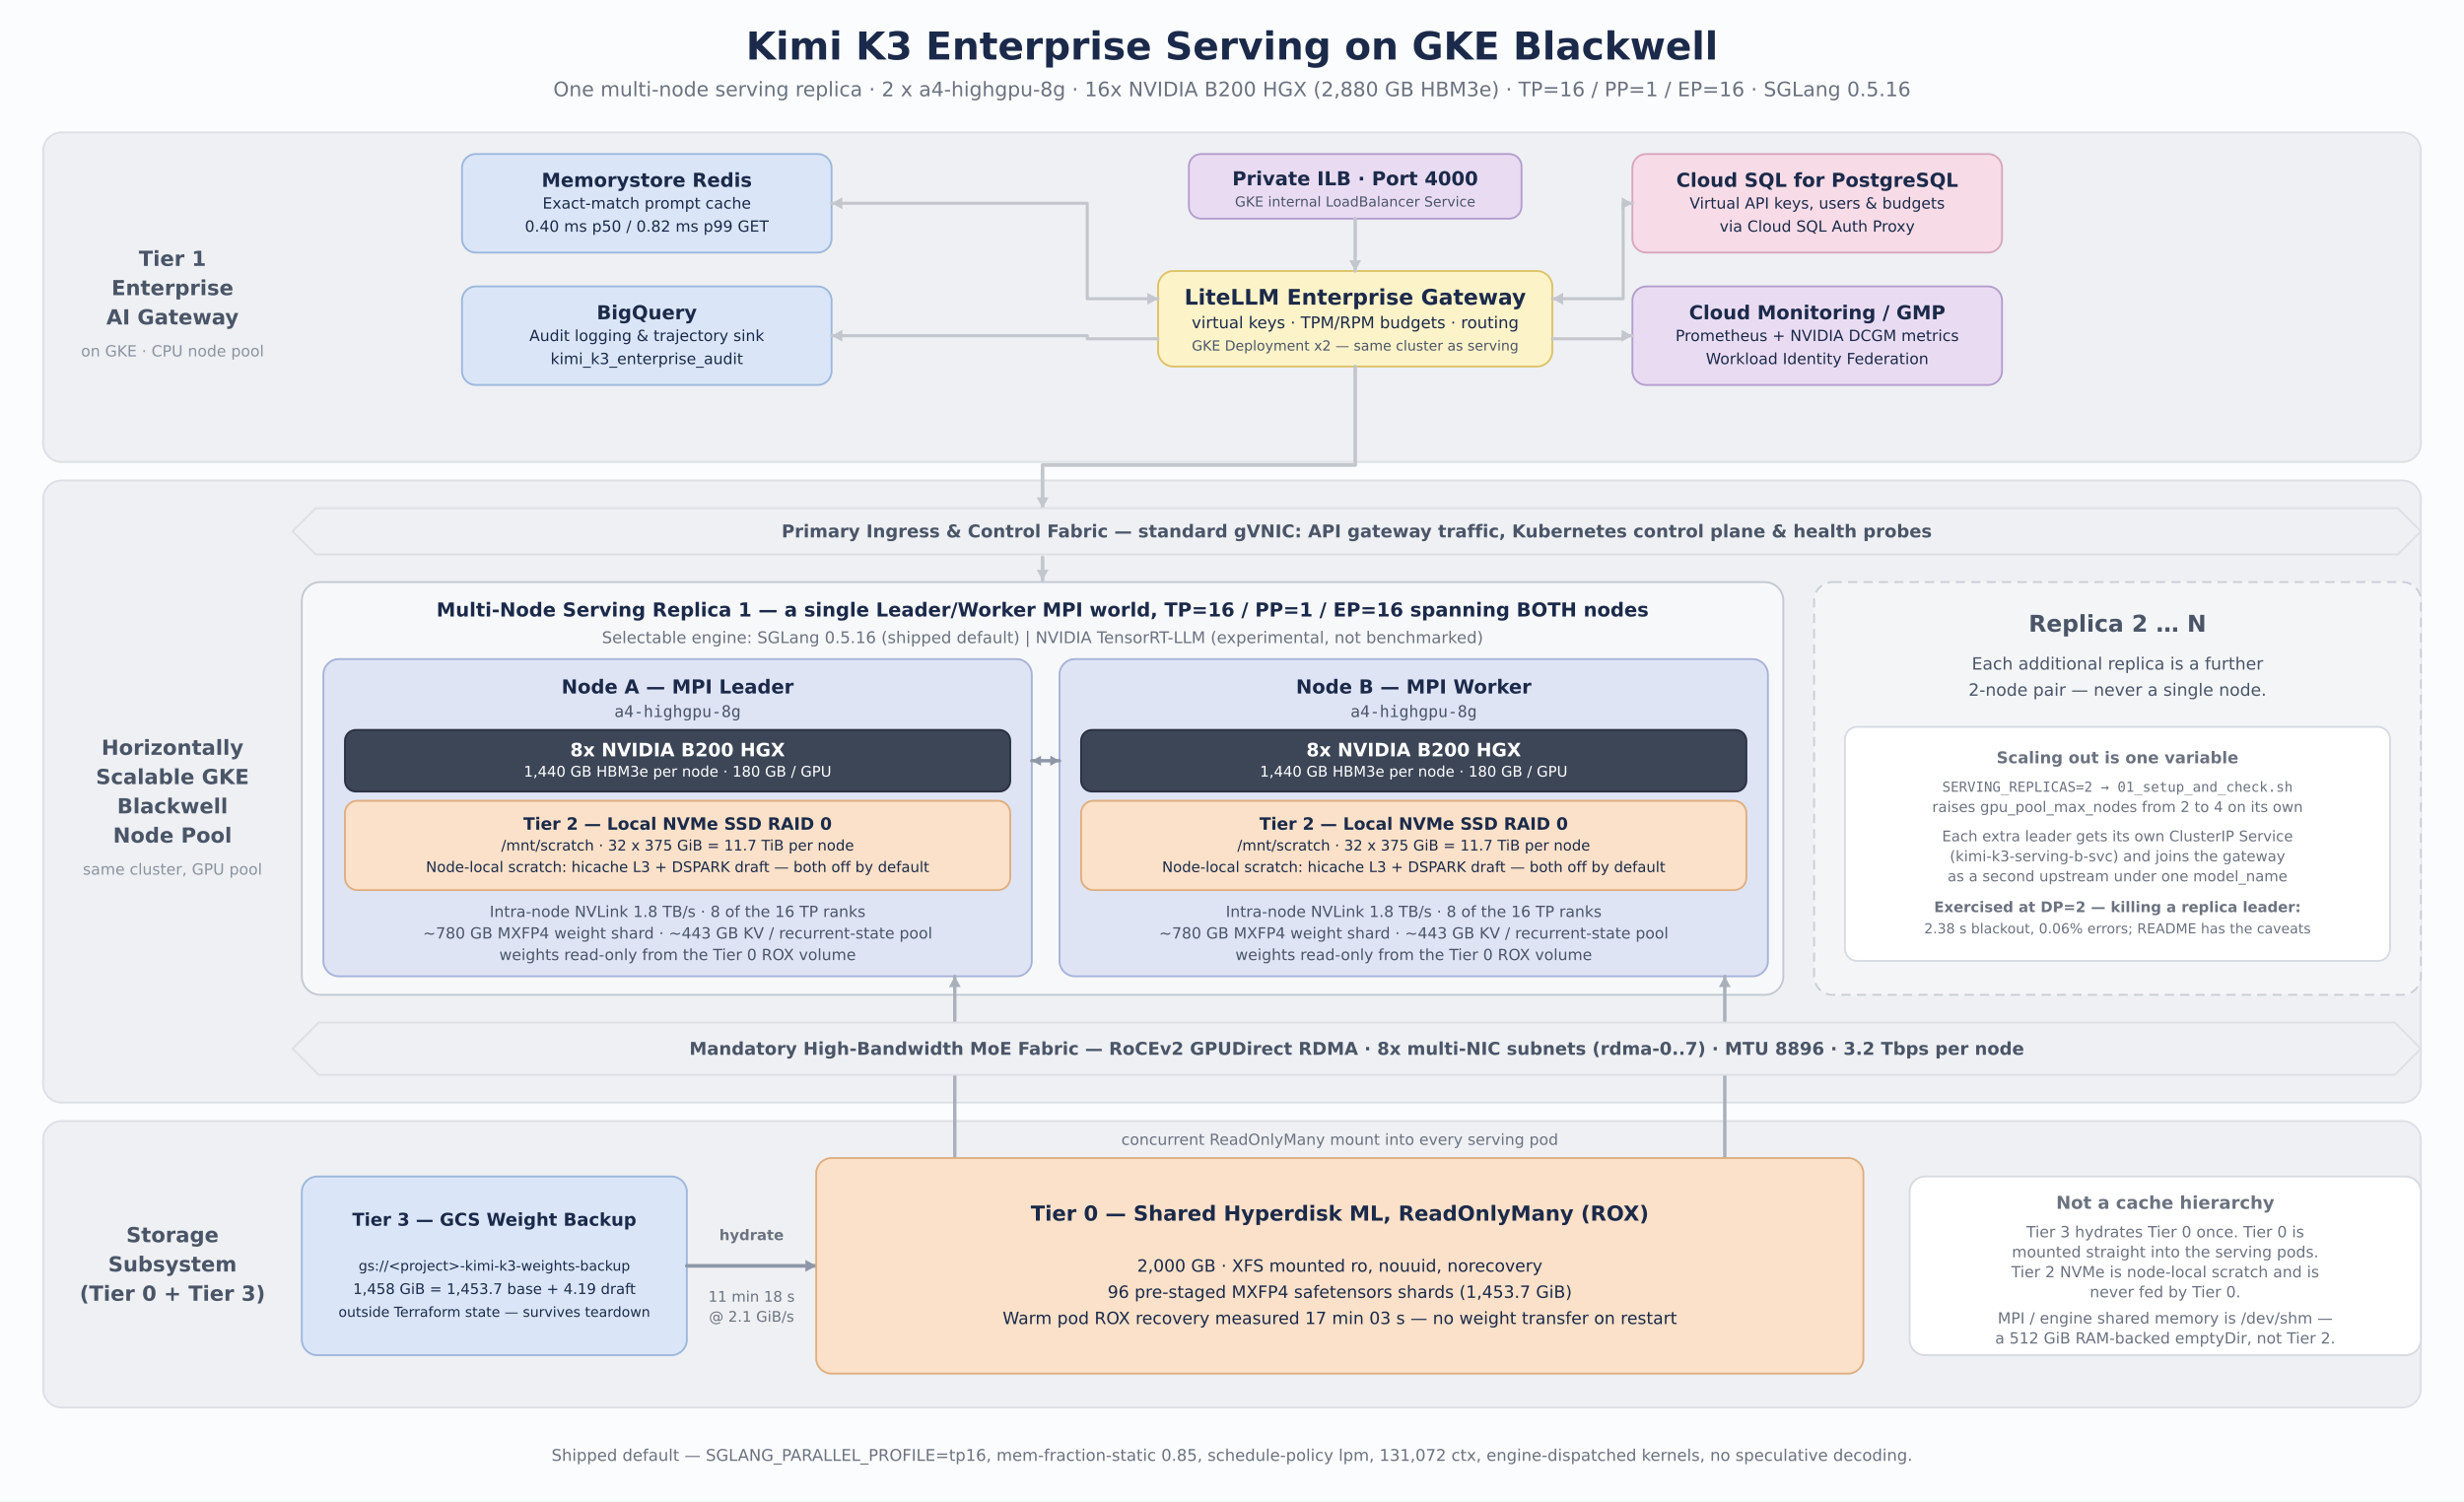
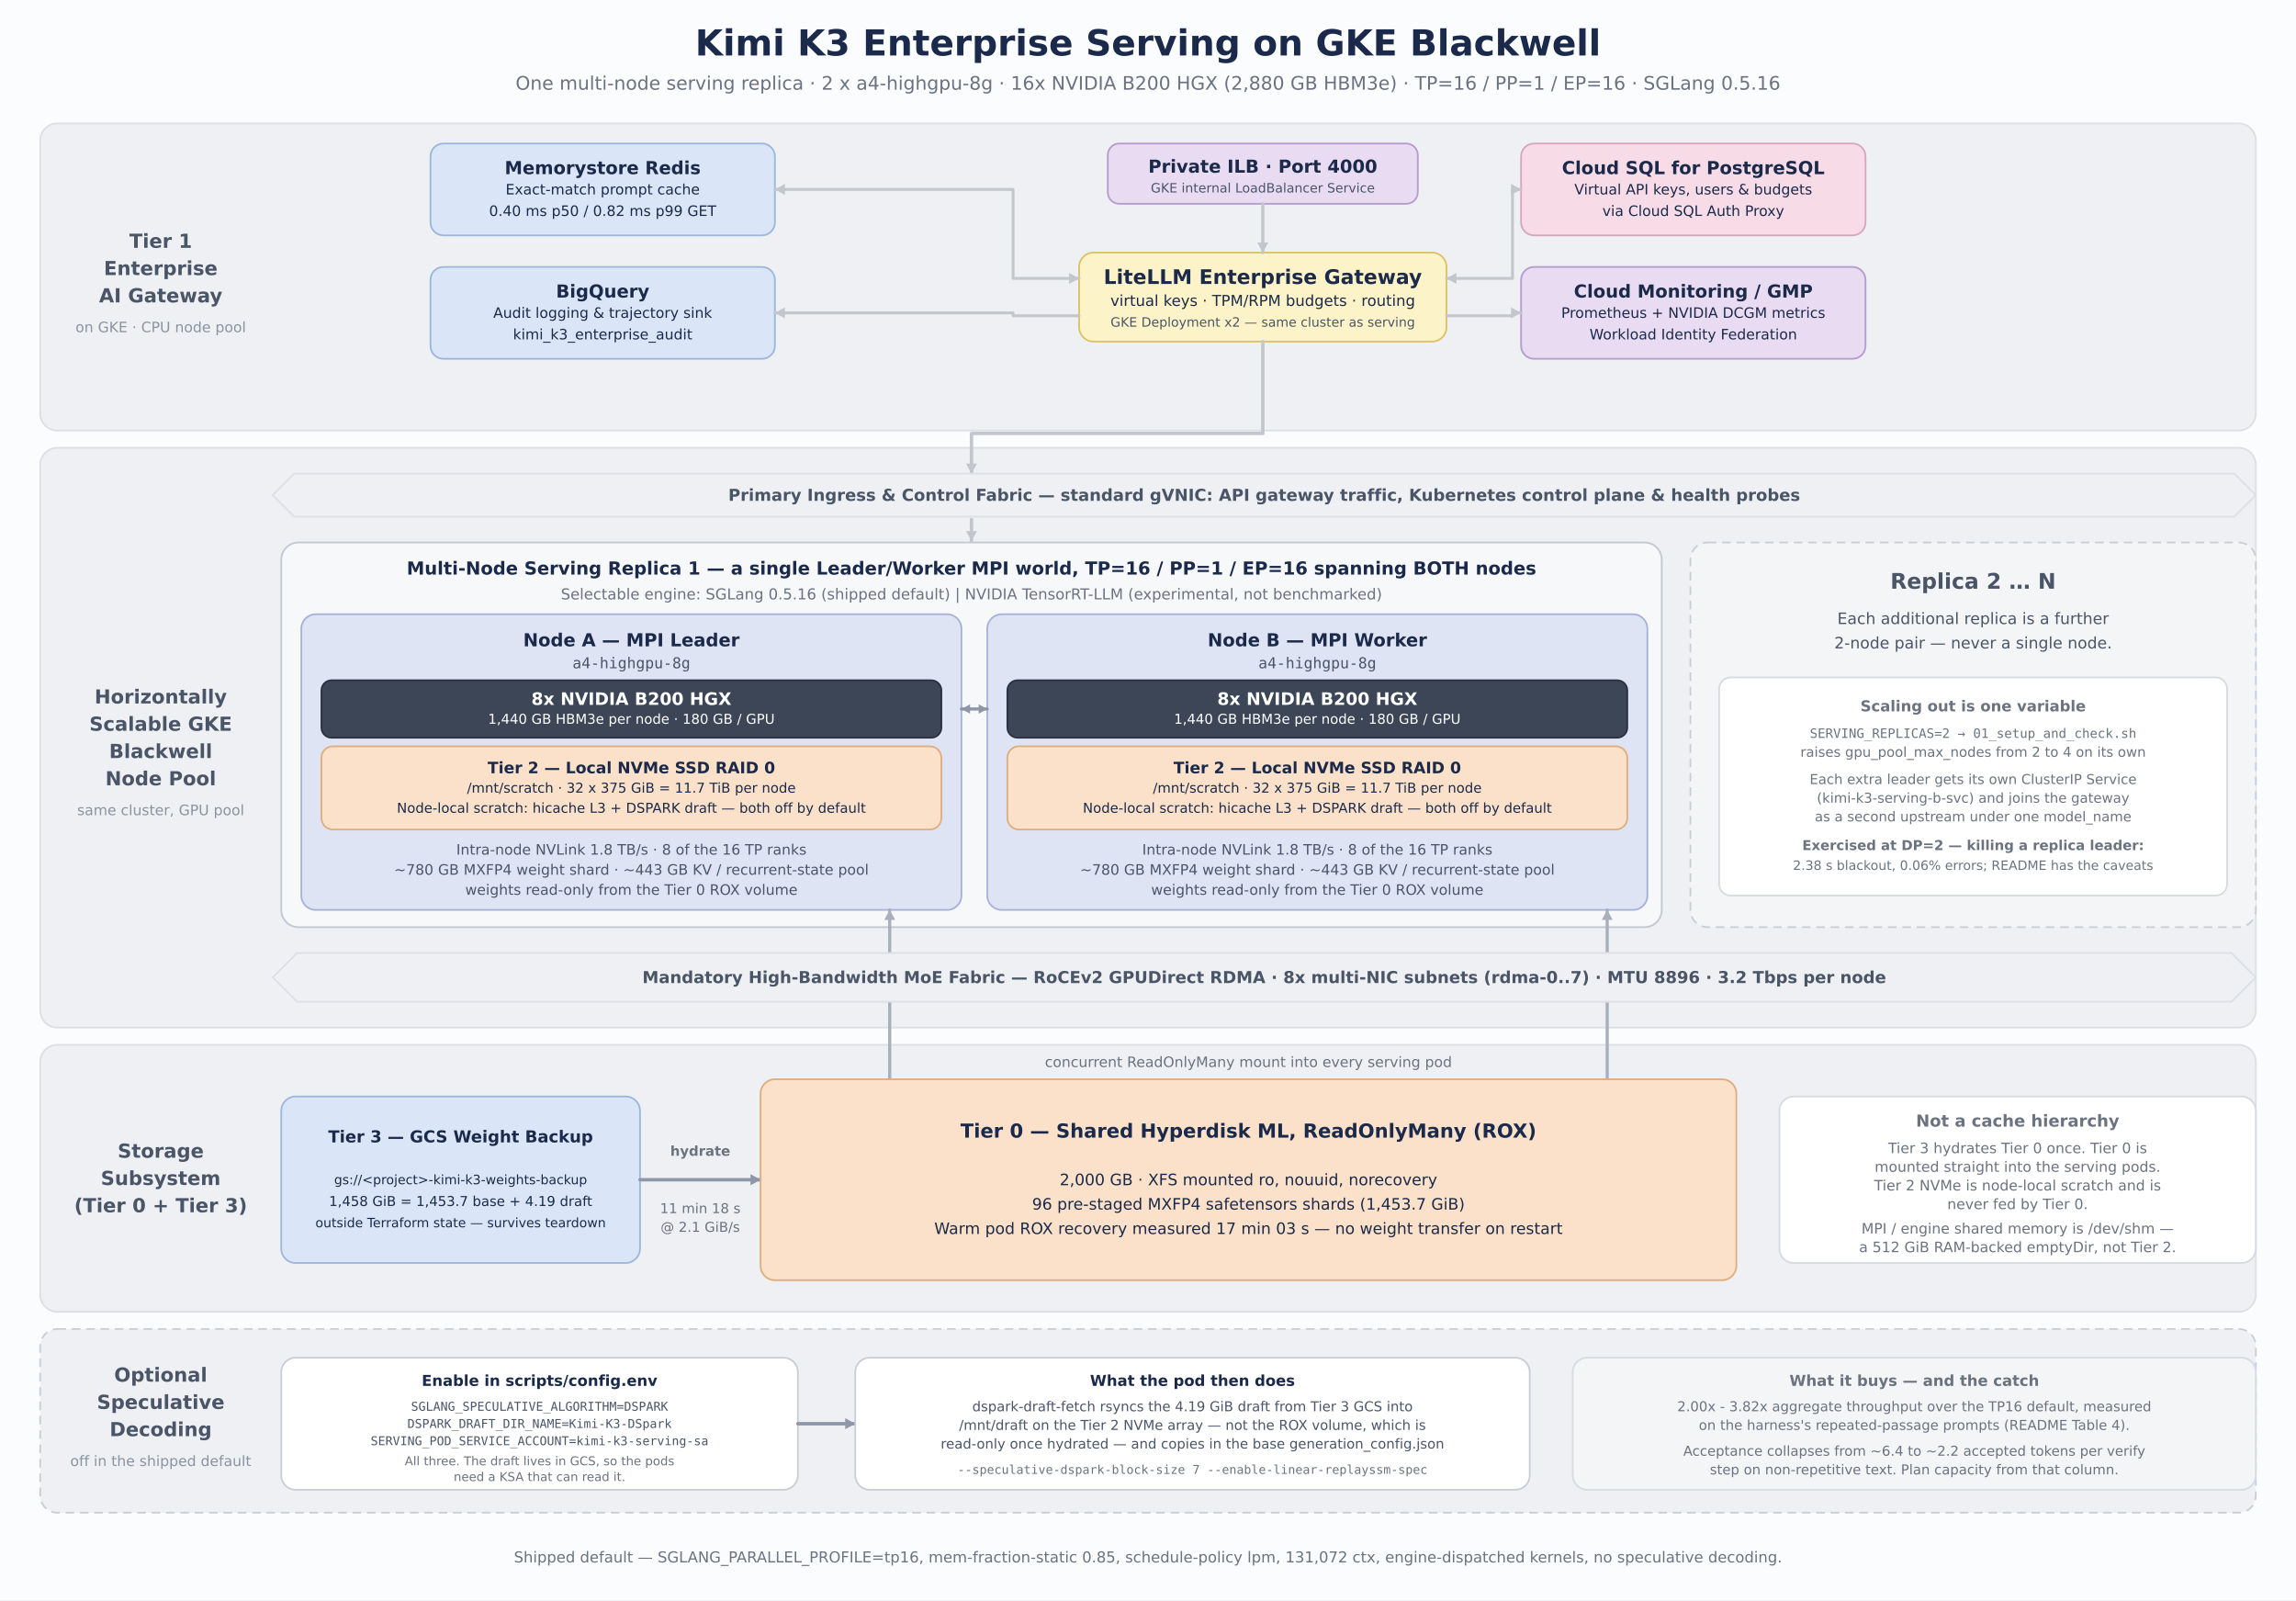
- <svg xmlns="http://www.w3.org/2000/svg" width="1600" height="975" viewBox="0 0 1600 975" font-family="DejaVu Sans, Helvetica, Arial, sans-serif">
-   <rect width="1600" height="975" fill="#fbfcfd" />
+ <svg xmlns="http://www.w3.org/2000/svg" width="1600" height="1115" viewBox="0 0 1600 1115" font-family="DejaVu Sans, Helvetica, Arial, sans-serif">
+   <rect width="1600" height="1115" fill="#fbfcfd" />
  <text x="800.0" y="30" font-size="25" fill="#1b2a4a" text-anchor="middle" dominant-baseline="central" font-weight="bold">Kimi K3 Enterprise Serving on GKE Blackwell</text>
  <text x="800.0" y="58" font-size="13" fill="#6b7280" text-anchor="middle" dominant-baseline="central">One multi-node serving replica  ·  2 x a4-highgpu-8g  ·  16x NVIDIA B200 HGX (2,880 GB HBM3e)  ·  TP=16 / PP=1 / EP=16  ·  SGLang 0.5.16</text>
  <rect x="28" y="86" width="1544" height="214" rx="12" fill="#eef0f3" stroke="#dcdfe4" stroke-width="1.2" />
  <text x="112" y="168.0" font-size="13.5" fill="#4a5568" text-anchor="middle" dominant-baseline="central" font-weight="bold">Tier 1</text>
  <text x="112" y="187.0" font-size="13.5" fill="#4a5568" text-anchor="middle" dominant-baseline="central" font-weight="bold">Enterprise</text>
  <text x="112" y="206.0" font-size="13.5" fill="#4a5568" text-anchor="middle" dominant-baseline="central" font-weight="bold">AI Gateway</text>
  <text x="112" y="228.0" font-size="10" fill="#8a93a0" text-anchor="middle" dominant-baseline="central">on GKE · CPU node pool</text>
  <rect x="28" y="312" width="1544" height="404" rx="12" fill="#eef0f3" stroke="#dcdfe4" stroke-width="1.2" />
  <text x="112" y="485.5" font-size="13.5" fill="#4a5568" text-anchor="middle" dominant-baseline="central" font-weight="bold">Horizontally</text>
  <text x="112" y="504.5" font-size="13.5" fill="#4a5568" text-anchor="middle" dominant-baseline="central" font-weight="bold">Scalable GKE</text>
  <text x="112" y="523.5" font-size="13.5" fill="#4a5568" text-anchor="middle" dominant-baseline="central" font-weight="bold">Blackwell</text>
  <text x="112" y="542.5" font-size="13.5" fill="#4a5568" text-anchor="middle" dominant-baseline="central" font-weight="bold">Node Pool</text>
  <text x="112" y="564.5" font-size="10" fill="#8a93a0" text-anchor="middle" dominant-baseline="central">same cluster, GPU pool</text>
  <rect x="28" y="728" width="1544" height="186" rx="12" fill="#eef0f3" stroke="#dcdfe4" stroke-width="1.2" />
  <text x="112" y="802.0" font-size="13.5" fill="#4a5568" text-anchor="middle" dominant-baseline="central" font-weight="bold">Storage</text>
  <text x="112" y="821.0" font-size="13.5" fill="#4a5568" text-anchor="middle" dominant-baseline="central" font-weight="bold">Subsystem</text>
  <text x="112" y="840.0" font-size="13.5" fill="#4a5568" text-anchor="middle" dominant-baseline="central" font-weight="bold">(Tier 0 + Tier 3)</text>
  <rect x="772" y="100" width="216" height="42" rx="8" fill="#e9dcf2" stroke="#b49ccd" stroke-width="1.2" />
  <text x="880" y="116.0" font-size="12.5" fill="#1b2a4a" text-anchor="middle" dominant-baseline="central" font-weight="bold">Private ILB  ·  Port 4000</text>
  <text x="880" y="131.0" font-size="9" fill="#4a5568" text-anchor="middle" dominant-baseline="central">GKE internal LoadBalancer Service</text>
  <rect x="752" y="176" width="256" height="62" rx="10" fill="#fdf3c9" stroke="#dcc264" stroke-width="1.2" />
  <text x="880" y="193.0" font-size="14" fill="#1b2a4a" text-anchor="middle" dominant-baseline="central" font-weight="bold">LiteLLM Enterprise Gateway</text>
  <text x="880" y="209.5" font-size="10.5" fill="#1b2a4a" text-anchor="middle" dominant-baseline="central">virtual keys · TPM/RPM budgets · routing</text>
  <text x="880" y="224.5" font-size="9" fill="#4a5568" text-anchor="middle" dominant-baseline="central">GKE Deployment x2 — same cluster as serving</text>
  <polyline points="880,142 880,176" fill="none" stroke="#c3c7cd" stroke-width="2.2" stroke-linejoin="round" stroke-linecap="round" />
  <polygon points="880,176 876.15,169.0 883.85,169.0" fill="#c3c7cd" />
  <rect x="300" y="100" width="240" height="64" rx="9" fill="#dae6f7" stroke="#9cb7dc" stroke-width="1.2" />
  <text x="420" y="117.0" font-size="12.5" fill="#1b2a4a" text-anchor="middle" dominant-baseline="central" font-weight="bold">Memorystore Redis</text>
  <text x="420" y="132.0" font-size="10" fill="#1b2a4a" text-anchor="middle" dominant-baseline="central">Exact-match prompt cache</text>
  <text x="420" y="147.0" font-size="10" fill="#1b2a4a" text-anchor="middle" dominant-baseline="central">0.40 ms p50 / 0.82 ms p99 GET</text>
  <polyline points="752,194 706,194 706,132 540,132" fill="none" stroke="#c3c7cd" stroke-width="2.0" stroke-linejoin="round" stroke-linecap="round" />
  <polygon points="540,132 547.0,128.15 547.0,135.85" fill="#c3c7cd" />
  <polygon points="752,194 745.0,197.85 745.0,190.15" fill="#c3c7cd" />
  <rect x="300" y="186" width="240" height="64" rx="9" fill="#dae6f7" stroke="#9cb7dc" stroke-width="1.2" />
  <text x="420" y="203.0" font-size="12.5" fill="#1b2a4a" text-anchor="middle" dominant-baseline="central" font-weight="bold">BigQuery</text>
  <text x="420" y="218.0" font-size="10" fill="#1b2a4a" text-anchor="middle" dominant-baseline="central">Audit logging &amp; trajectory sink</text>
  <text x="420" y="233.0" font-size="10" fill="#1b2a4a" text-anchor="middle" dominant-baseline="central">kimi_k3_enterprise_audit</text>
  <polyline points="752,220 706,220 706,218 540,218" fill="none" stroke="#c3c7cd" stroke-width="2.0" stroke-linejoin="round" stroke-linecap="round" />
  <polygon points="540,218 547.0,214.15 547.0,221.85" fill="#c3c7cd" />
  <rect x="1060" y="100" width="240" height="64" rx="9" fill="#f7dce7" stroke="#d8a6bc" stroke-width="1.2" />
  <text x="1180" y="117.0" font-size="12.5" fill="#1b2a4a" text-anchor="middle" dominant-baseline="central" font-weight="bold">Cloud SQL for PostgreSQL</text>
  <text x="1180" y="132.0" font-size="10" fill="#1b2a4a" text-anchor="middle" dominant-baseline="central">Virtual API keys, users &amp; budgets</text>
  <text x="1180" y="147.0" font-size="10" fill="#1b2a4a" text-anchor="middle" dominant-baseline="central">via Cloud SQL Auth Proxy</text>
  <polyline points="1008,194 1054,194 1054,132 1060,132" fill="none" stroke="#c3c7cd" stroke-width="2.0" stroke-linejoin="round" stroke-linecap="round" />
  <polygon points="1060,132 1053.0,135.85 1053.0,128.15" fill="#c3c7cd" />
  <polygon points="1008,194 1015.0,190.15 1015.0,197.85" fill="#c3c7cd" />
  <rect x="1060" y="186" width="240" height="64" rx="9" fill="#e9dcf2" stroke="#b49ccd" stroke-width="1.2" />
  <text x="1180" y="203.0" font-size="12.5" fill="#1b2a4a" text-anchor="middle" dominant-baseline="central" font-weight="bold">Cloud Monitoring / GMP</text>
  <text x="1180" y="218.0" font-size="10" fill="#1b2a4a" text-anchor="middle" dominant-baseline="central">Prometheus + NVIDIA DCGM metrics</text>
  <text x="1180" y="233.0" font-size="10" fill="#1b2a4a" text-anchor="middle" dominant-baseline="central">Workload Identity Federation</text>
  <polyline points="1008,220 1054,220 1054,218 1060,218" fill="none" stroke="#c3c7cd" stroke-width="2.0" stroke-linejoin="round" stroke-linecap="round" />
  <polygon points="1060,218 1053.0,221.85 1053.0,214.15" fill="#c3c7cd" />
  <polyline points="880,238 880,302 677,302 677,330" fill="none" stroke="#c3c7cd" stroke-width="2.4" stroke-linejoin="round" stroke-linecap="round" />
  <polygon points="677,330 673.15,323.0 680.85,323.0" fill="#c3c7cd" />
  <polygon points="190,345.0 205.0,330 1557.0,330 1572,345.0 1557.0,360 205.0,360" fill="#eef0f3" stroke="#dcdfe4" stroke-width="1.2" />
  <text x="881.0" y="345.0" font-size="11.5" fill="#4a5568" text-anchor="middle" dominant-baseline="central" font-weight="bold">Primary Ingress &amp; Control Fabric  —  standard gVNIC: API gateway traffic, Kubernetes control plane &amp; health probes</text>
  <polyline points="677,362 677,377" fill="none" stroke="#c3c7cd" stroke-width="2.4" stroke-linejoin="round" stroke-linecap="round" />
  <polygon points="677,377 673.15,370.0 680.85,370.0" fill="#c3c7cd" />
  <rect x="196" y="378" width="962" height="268" rx="12" fill="#f7f8fa" stroke="#c2c8d2" stroke-width="1.2" />
  <text x="677" y="396" font-size="12.5" fill="#1b2a4a" text-anchor="middle" dominant-baseline="central" font-weight="bold">Multi-Node Serving Replica 1  —  a single Leader/Worker MPI world, TP=16 / PP=1 / EP=16 spanning BOTH nodes</text>
  <text x="677" y="414" font-size="10.5" fill="#6b7280" text-anchor="middle" dominant-baseline="central">Selectable engine:  SGLang 0.5.16  (shipped default)   |   NVIDIA TensorRT-LLM  (experimental, not benchmarked)</text>
  <rect x="210" y="428" width="460" height="206" rx="10" fill="#dfe4f5" stroke="#a6b2d8" stroke-width="1.2" />
  <text x="440" y="446" font-size="12.5" fill="#1b2a4a" text-anchor="middle" dominant-baseline="central" font-weight="bold">Node A  —  MPI Leader</text>
  <text x="440" y="462" font-size="10.5" fill="#4a5568" text-anchor="middle" dominant-baseline="central" font-family="DejaVu Sans Mono, monospace">a4-highgpu-8g</text>
  <rect x="224" y="474" width="432" height="40" rx="7" fill="#3c4657" stroke="#2a3140" stroke-width="1.2" />
  <text x="440" y="487.0" font-size="12" fill="#ffffff" text-anchor="middle" dominant-baseline="central" font-weight="bold">8x NVIDIA B200 HGX</text>
  <text x="440" y="501.0" font-size="9.5" fill="#ffffff" text-anchor="middle" dominant-baseline="central">1,440 GB HBM3e per node  ·  180 GB / GPU</text>
  <rect x="224" y="520" width="432" height="58" rx="8" fill="#fbe1c9" stroke="#dfae7e" stroke-width="1.2" />
  <text x="440" y="535.0" font-size="11" fill="#1b2a4a" text-anchor="middle" dominant-baseline="central" font-weight="bold">Tier 2  —  Local NVMe SSD RAID 0</text>
  <text x="440" y="549.0" font-size="9.5" fill="#1b2a4a" text-anchor="middle" dominant-baseline="central">/mnt/scratch  ·  32 x 375 GiB = 11.7 TiB per node</text>
  <text x="440" y="563.0" font-size="9.5" fill="#1b2a4a" text-anchor="middle" dominant-baseline="central">Node-local scratch: hicache L3 + DSPARK draft — both off by default</text>
  <text x="440" y="592.0" font-size="10" fill="#4a5568" text-anchor="middle" dominant-baseline="central">Intra-node NVLink 1.8 TB/s  ·  8 of the 16 TP ranks</text>
  <text x="440" y="606.0" font-size="10" fill="#4a5568" text-anchor="middle" dominant-baseline="central">~780 GB MXFP4 weight shard  ·  ~443 GB KV / recurrent-state pool</text>
  <text x="440" y="620.0" font-size="10" fill="#4a5568" text-anchor="middle" dominant-baseline="central">weights read-only from the Tier 0 ROX volume</text>
  <rect x="688" y="428" width="460" height="206" rx="10" fill="#dfe4f5" stroke="#a6b2d8" stroke-width="1.2" />
  <text x="918" y="446" font-size="12.5" fill="#1b2a4a" text-anchor="middle" dominant-baseline="central" font-weight="bold">Node B  —  MPI Worker</text>
  <text x="918" y="462" font-size="10.5" fill="#4a5568" text-anchor="middle" dominant-baseline="central" font-family="DejaVu Sans Mono, monospace">a4-highgpu-8g</text>
  <rect x="702" y="474" width="432" height="40" rx="7" fill="#3c4657" stroke="#2a3140" stroke-width="1.2" />
  <text x="918" y="487.0" font-size="12" fill="#ffffff" text-anchor="middle" dominant-baseline="central" font-weight="bold">8x NVIDIA B200 HGX</text>
  <text x="918" y="501.0" font-size="9.5" fill="#ffffff" text-anchor="middle" dominant-baseline="central">1,440 GB HBM3e per node  ·  180 GB / GPU</text>
  <rect x="702" y="520" width="432" height="58" rx="8" fill="#fbe1c9" stroke="#dfae7e" stroke-width="1.2" />
  <text x="918" y="535.0" font-size="11" fill="#1b2a4a" text-anchor="middle" dominant-baseline="central" font-weight="bold">Tier 2  —  Local NVMe SSD RAID 0</text>
  <text x="918" y="549.0" font-size="9.5" fill="#1b2a4a" text-anchor="middle" dominant-baseline="central">/mnt/scratch  ·  32 x 375 GiB = 11.7 TiB per node</text>
  <text x="918" y="563.0" font-size="9.5" fill="#1b2a4a" text-anchor="middle" dominant-baseline="central">Node-local scratch: hicache L3 + DSPARK draft — both off by default</text>
  <text x="918" y="592.0" font-size="10" fill="#4a5568" text-anchor="middle" dominant-baseline="central">Intra-node NVLink 1.8 TB/s  ·  8 of the 16 TP ranks</text>
  <text x="918" y="606.0" font-size="10" fill="#4a5568" text-anchor="middle" dominant-baseline="central">~780 GB MXFP4 weight shard  ·  ~443 GB KV / recurrent-state pool</text>
  <text x="918" y="620.0" font-size="10" fill="#4a5568" text-anchor="middle" dominant-baseline="central">weights read-only from the Tier 0 ROX volume</text>
  <polyline points="670,494 688,494" fill="none" stroke="#8e97a8" stroke-width="2.2" stroke-linejoin="round" stroke-linecap="round" />
  <polygon points="688,494 682.0,497.3 682.0,490.7" fill="#8e97a8" />
  <polygon points="670,494 676.0,490.7 676.0,497.3" fill="#8e97a8" />
  <rect x="1178" y="378" width="394" height="268" rx="12" fill="#f4f5f7" stroke="#c9ced6" stroke-width="1.2" stroke-dasharray="6 4" />
  <text x="1375" y="405.0" font-size="15" fill="#4a5568" text-anchor="middle" dominant-baseline="central" font-weight="bold">Replica 2 … N</text>
  <text x="1375" y="431.0" font-size="11" fill="#4a5568" text-anchor="middle" dominant-baseline="central">Each additional replica is a further</text>
  <text x="1375" y="448.0" font-size="11" fill="#4a5568" text-anchor="middle" dominant-baseline="central">2-node pair — never a single node.</text>
  <rect x="1198" y="472" width="354" height="152" rx="8" fill="#ffffff" stroke="#d6dae1" stroke-width="1.2" />
  <text x="1375" y="492.0" font-size="10.5" fill="#6b7280" text-anchor="middle" dominant-baseline="central" font-weight="bold">Scaling out is one variable</text>
  <text x="1375" y="511.0" font-size="9" fill="#6b7280" text-anchor="middle" dominant-baseline="central" font-family="DejaVu Sans Mono, monospace">SERVING_REPLICAS=2  →  01_setup_and_check.sh</text>
  <text x="1375" y="524.0" font-size="9.5" fill="#6b7280" text-anchor="middle" dominant-baseline="central">raises gpu_pool_max_nodes from 2 to 4 on its own</text>
  <text x="1375" y="543.0" font-size="9.5" fill="#6b7280" text-anchor="middle" dominant-baseline="central">Each extra leader gets its own ClusterIP Service</text>
  <text x="1375" y="556.0" font-size="9.5" fill="#6b7280" text-anchor="middle" dominant-baseline="central">(kimi-k3-serving-b-svc) and joins the gateway</text>
  <text x="1375" y="569.0" font-size="9.5" fill="#6b7280" text-anchor="middle" dominant-baseline="central">as a second upstream under one model_name</text>
  <text x="1375" y="589.0" font-size="9.5" fill="#6b7280" text-anchor="middle" dominant-baseline="central" font-weight="bold">Exercised at DP=2 — killing a replica leader:</text>
  <text x="1375" y="603.0" font-size="9" fill="#6b7280" text-anchor="middle" dominant-baseline="central">2.38 s blackout, 0.06% errors; README has the caveats</text>
  <polyline points="620,752 620,634" fill="none" stroke="#a9b0bb" stroke-width="2.2" stroke-linejoin="round" stroke-linecap="round" />
  <polygon points="620,634 623.85,641.0 616.15,641.0" fill="#a9b0bb" />
  <polyline points="1120,752 1120,634" fill="none" stroke="#a9b0bb" stroke-width="2.2" stroke-linejoin="round" stroke-linecap="round" />
  <polygon points="1120,634 1123.85,641.0 1116.15,641.0" fill="#a9b0bb" />
  <polygon points="190,681.0 207.0,664 1555.0,664 1572,681.0 1555.0,698 207.0,698" fill="#eef0f3" stroke="#dcdfe4" stroke-width="1.2" />
  <text x="881.0" y="681.0" font-size="11.5" fill="#4a5568" text-anchor="middle" dominant-baseline="central" font-weight="bold">Mandatory High-Bandwidth MoE Fabric  —  RoCEv2 GPUDirect RDMA  ·  8x multi-NIC subnets (rdma-0..7)  ·  MTU 8896  ·  3.2 Tbps per node</text>
  <text x="870" y="740" font-size="10" fill="#6b7280" text-anchor="middle" dominant-baseline="central">concurrent ReadOnlyMany mount into every serving pod</text>
  <rect x="196" y="764" width="250" height="116" rx="10" fill="#dae6f7" stroke="#9cb7dc" stroke-width="1.2" />
  <text x="321" y="792.0" font-size="11.5" fill="#1b2a4a" text-anchor="middle" dominant-baseline="central" font-weight="bold">Tier 3  —  GCS Weight Backup</text>
  <text x="321" y="822.0" font-size="9" fill="#1b2a4a" text-anchor="middle" dominant-baseline="central">gs://&lt;project&gt;-kimi-k3-weights-backup</text>
  <text x="321" y="837.0" font-size="9.5" fill="#1b2a4a" text-anchor="middle" dominant-baseline="central">1,458 GiB = 1,453.7 base + 4.19 draft</text>
  <text x="321" y="852.0" font-size="9" fill="#1b2a4a" text-anchor="middle" dominant-baseline="central">outside Terraform state — survives teardown</text>
  <polyline points="446,822 530,822" fill="none" stroke="#8e97a8" stroke-width="2.4" stroke-linejoin="round" stroke-linecap="round" />
  <polygon points="530,822 523.0,825.85 523.0,818.15" fill="#8e97a8" />
  <text x="488" y="802" font-size="9.5" fill="#6b7280" text-anchor="middle" dominant-baseline="central" font-weight="bold">hydrate</text>
  <text x="488" y="842" font-size="9.5" fill="#6b7280" text-anchor="middle" dominant-baseline="central">11 min 18 s</text>
  <text x="488" y="855" font-size="9.5" fill="#6b7280" text-anchor="middle" dominant-baseline="central">@ 2.1 GiB/s</text>
  <rect x="530" y="752" width="680" height="140" rx="10" fill="#fbe1c9" stroke="#dfae7e" stroke-width="1.2" />
  <text x="870" y="788.0" font-size="13.5" fill="#1b2a4a" text-anchor="middle" dominant-baseline="central" font-weight="bold">Tier 0  —  Shared Hyperdisk ML, ReadOnlyMany (ROX)</text>
  <text x="870" y="822.0" font-size="11" fill="#1b2a4a" text-anchor="middle" dominant-baseline="central">2,000 GB  ·  XFS mounted  ro, nouuid, norecovery</text>
  <text x="870" y="839.0" font-size="11" fill="#1b2a4a" text-anchor="middle" dominant-baseline="central">96 pre-staged MXFP4 safetensors shards (1,453.7 GiB)</text>
  <text x="870" y="856.0" font-size="11" fill="#1b2a4a" text-anchor="middle" dominant-baseline="central">Warm pod ROX recovery measured 17 min 03 s — no weight transfer on restart</text>
  <rect x="1240" y="764" width="332" height="116" rx="10" fill="#ffffff" stroke="#d6dae1" stroke-width="1.2" />
  <text x="1406" y="781.0" font-size="11.5" fill="#6b7280" text-anchor="middle" dominant-baseline="central" font-weight="bold">Not a cache hierarchy</text>
  <text x="1406" y="800.0" font-size="10" fill="#6b7280" text-anchor="middle" dominant-baseline="central">Tier 3 hydrates Tier 0 once. Tier 0 is</text>
  <text x="1406" y="813.0" font-size="10" fill="#6b7280" text-anchor="middle" dominant-baseline="central">mounted straight into the serving pods.</text>
  <text x="1406" y="826.0" font-size="10" fill="#6b7280" text-anchor="middle" dominant-baseline="central">Tier 2 NVMe is node-local scratch and is</text>
  <text x="1406" y="839.0" font-size="10" fill="#6b7280" text-anchor="middle" dominant-baseline="central">never fed by Tier 0.</text>
  <text x="1406" y="856.0" font-size="10" fill="#6b7280" text-anchor="middle" dominant-baseline="central">MPI / engine shared memory is /dev/shm —</text>
  <text x="1406" y="869.0" font-size="10" fill="#6b7280" text-anchor="middle" dominant-baseline="central">a 512 GiB RAM-backed emptyDir, not Tier 2.</text>
-   <text x="800.0" y="945" font-size="10.5" fill="#6b7280" text-anchor="middle" dominant-baseline="central">Shipped default — SGLANG_PARALLEL_PROFILE=tp16, mem-fraction-static 0.85, schedule-policy lpm, 131,072 ctx, engine-dispatched kernels, no speculative decoding.</text>
+   <rect x="28" y="926" width="1544" height="128" rx="12" fill="#eef0f3" stroke="#c9ced6" stroke-width="1.2" stroke-dasharray="6 4" />
+   <text x="112" y="958.0" font-size="13.5" fill="#4a5568" text-anchor="middle" dominant-baseline="central" font-weight="bold">Optional</text>
+   <text x="112" y="977.0" font-size="13.5" fill="#4a5568" text-anchor="middle" dominant-baseline="central" font-weight="bold">Speculative</text>
+   <text x="112" y="996.0" font-size="13.5" fill="#4a5568" text-anchor="middle" dominant-baseline="central" font-weight="bold">Decoding</text>
+   <text x="112" y="1018.0" font-size="10" fill="#8a93a0" text-anchor="middle" dominant-baseline="central">off in the shipped default</text>
+   <rect x="196" y="946" width="360" height="92" rx="10" fill="#ffffff" stroke="#c9ced6" stroke-width="1.2" />
+   <text x="376" y="962.0" font-size="10.5" fill="#1b2a4a" text-anchor="middle" dominant-baseline="central" font-weight="bold">Enable in scripts/config.env</text>
+   <text x="376" y="980.0" font-size="8.5" fill="#4a5568" text-anchor="middle" dominant-baseline="central" font-family="DejaVu Sans Mono, monospace">SGLANG_SPECULATIVE_ALGORITHM=DSPARK</text>
+   <text x="376" y="992.0" font-size="8.5" fill="#4a5568" text-anchor="middle" dominant-baseline="central" font-family="DejaVu Sans Mono, monospace">DSPARK_DRAFT_DIR_NAME=Kimi-K3-DSpark</text>
+   <text x="376" y="1004.0" font-size="8.5" fill="#4a5568" text-anchor="middle" dominant-baseline="central" font-family="DejaVu Sans Mono, monospace">SERVING_POD_SERVICE_ACCOUNT=kimi-k3-serving-sa</text>
+   <text x="376" y="1018.0" font-size="8.5" fill="#6b7280" text-anchor="middle" dominant-baseline="central">All three. The draft lives in GCS, so the pods</text>
+   <text x="376" y="1029.0" font-size="8.5" fill="#6b7280" text-anchor="middle" dominant-baseline="central">need a KSA that can read it.</text>
+   <polyline points="556,992 596,992" fill="none" stroke="#8e97a8" stroke-width="2.4" stroke-linejoin="round" stroke-linecap="round" />
+   <polygon points="596,992 589.0,995.85 589.0,988.15" fill="#8e97a8" />
+   <rect x="596" y="946" width="470" height="92" rx="10" fill="#ffffff" stroke="#c9ced6" stroke-width="1.2" />
+   <text x="831" y="962.0" font-size="10.5" fill="#1b2a4a" text-anchor="middle" dominant-baseline="central" font-weight="bold">What the pod then does</text>
+   <text x="831" y="980.0" font-size="9.5" fill="#4a5568" text-anchor="middle" dominant-baseline="central">dspark-draft-fetch rsyncs the 4.19 GiB draft from Tier 3 GCS into</text>
+   <text x="831" y="993.0" font-size="9.5" fill="#4a5568" text-anchor="middle" dominant-baseline="central">/mnt/draft on the Tier 2 NVMe array — not the ROX volume, which is</text>
+   <text x="831" y="1006.0" font-size="9.5" fill="#4a5568" text-anchor="middle" dominant-baseline="central">read-only once hydrated — and copies in the base generation_config.json</text>
+   <text x="831" y="1024.0" font-size="8.5" fill="#6b7280" text-anchor="middle" dominant-baseline="central" font-family="DejaVu Sans Mono, monospace">--speculative-dspark-block-size 7   --enable-linear-replayssm-spec</text>
+   <rect x="1096" y="946" width="476" height="92" rx="10" fill="#f4f5f7" stroke="#d6dae1" stroke-width="1.2" />
+   <text x="1334" y="962.0" font-size="10.5" fill="#6b7280" text-anchor="middle" dominant-baseline="central" font-weight="bold">What it buys — and the catch</text>
+   <text x="1334" y="980.0" font-size="9.5" fill="#6b7280" text-anchor="middle" dominant-baseline="central">2.00x - 3.82x aggregate throughput over the TP16 default, measured</text>
+   <text x="1334" y="993.0" font-size="9.5" fill="#6b7280" text-anchor="middle" dominant-baseline="central">on the harness's repeated-passage prompts (README Table 4).</text>
+   <text x="1334" y="1011.0" font-size="9.5" fill="#6b7280" text-anchor="middle" dominant-baseline="central">Acceptance collapses from ~6.4 to ~2.2 accepted tokens per verify</text>
+   <text x="1334" y="1024.0" font-size="9.5" fill="#6b7280" text-anchor="middle" dominant-baseline="central">step on non-repetitive text. Plan capacity from that column.</text>
+   <text x="800.0" y="1085" font-size="10.5" fill="#6b7280" text-anchor="middle" dominant-baseline="central">Shipped default — SGLANG_PARALLEL_PROFILE=tp16, mem-fraction-static 0.85, schedule-policy lpm, 131,072 ctx, engine-dispatched kernels, no speculative decoding.</text>
</svg>
